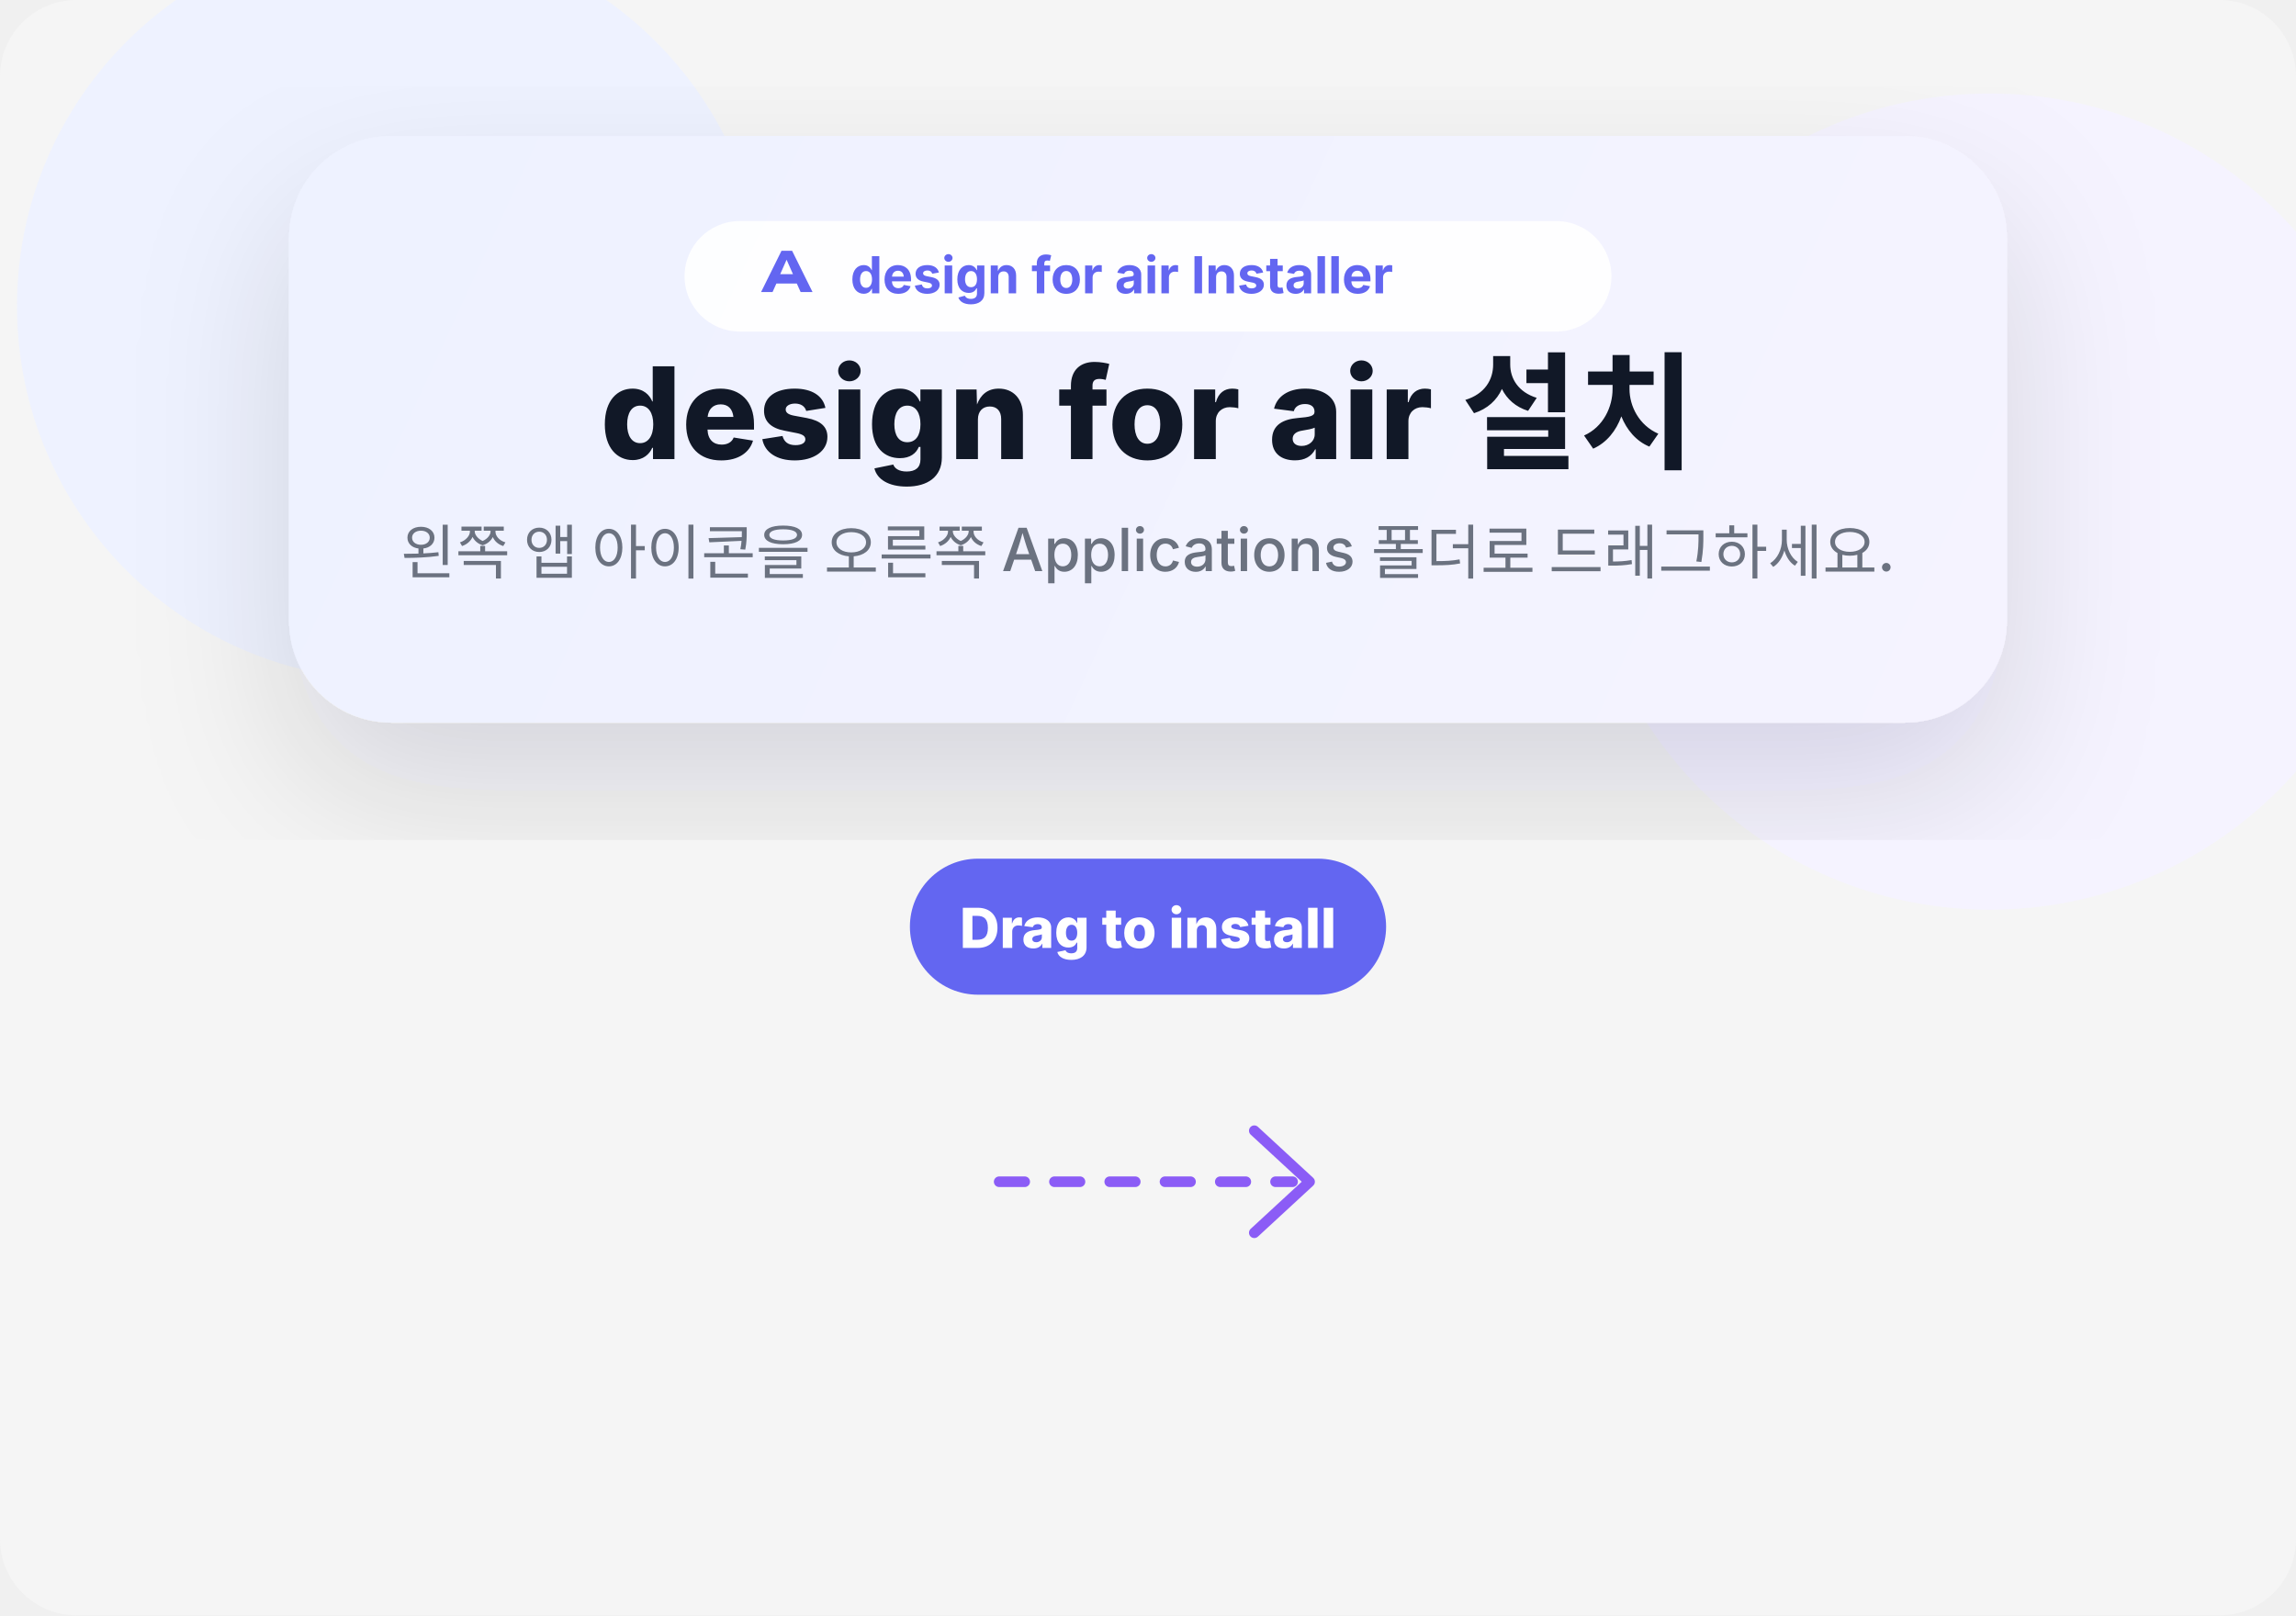
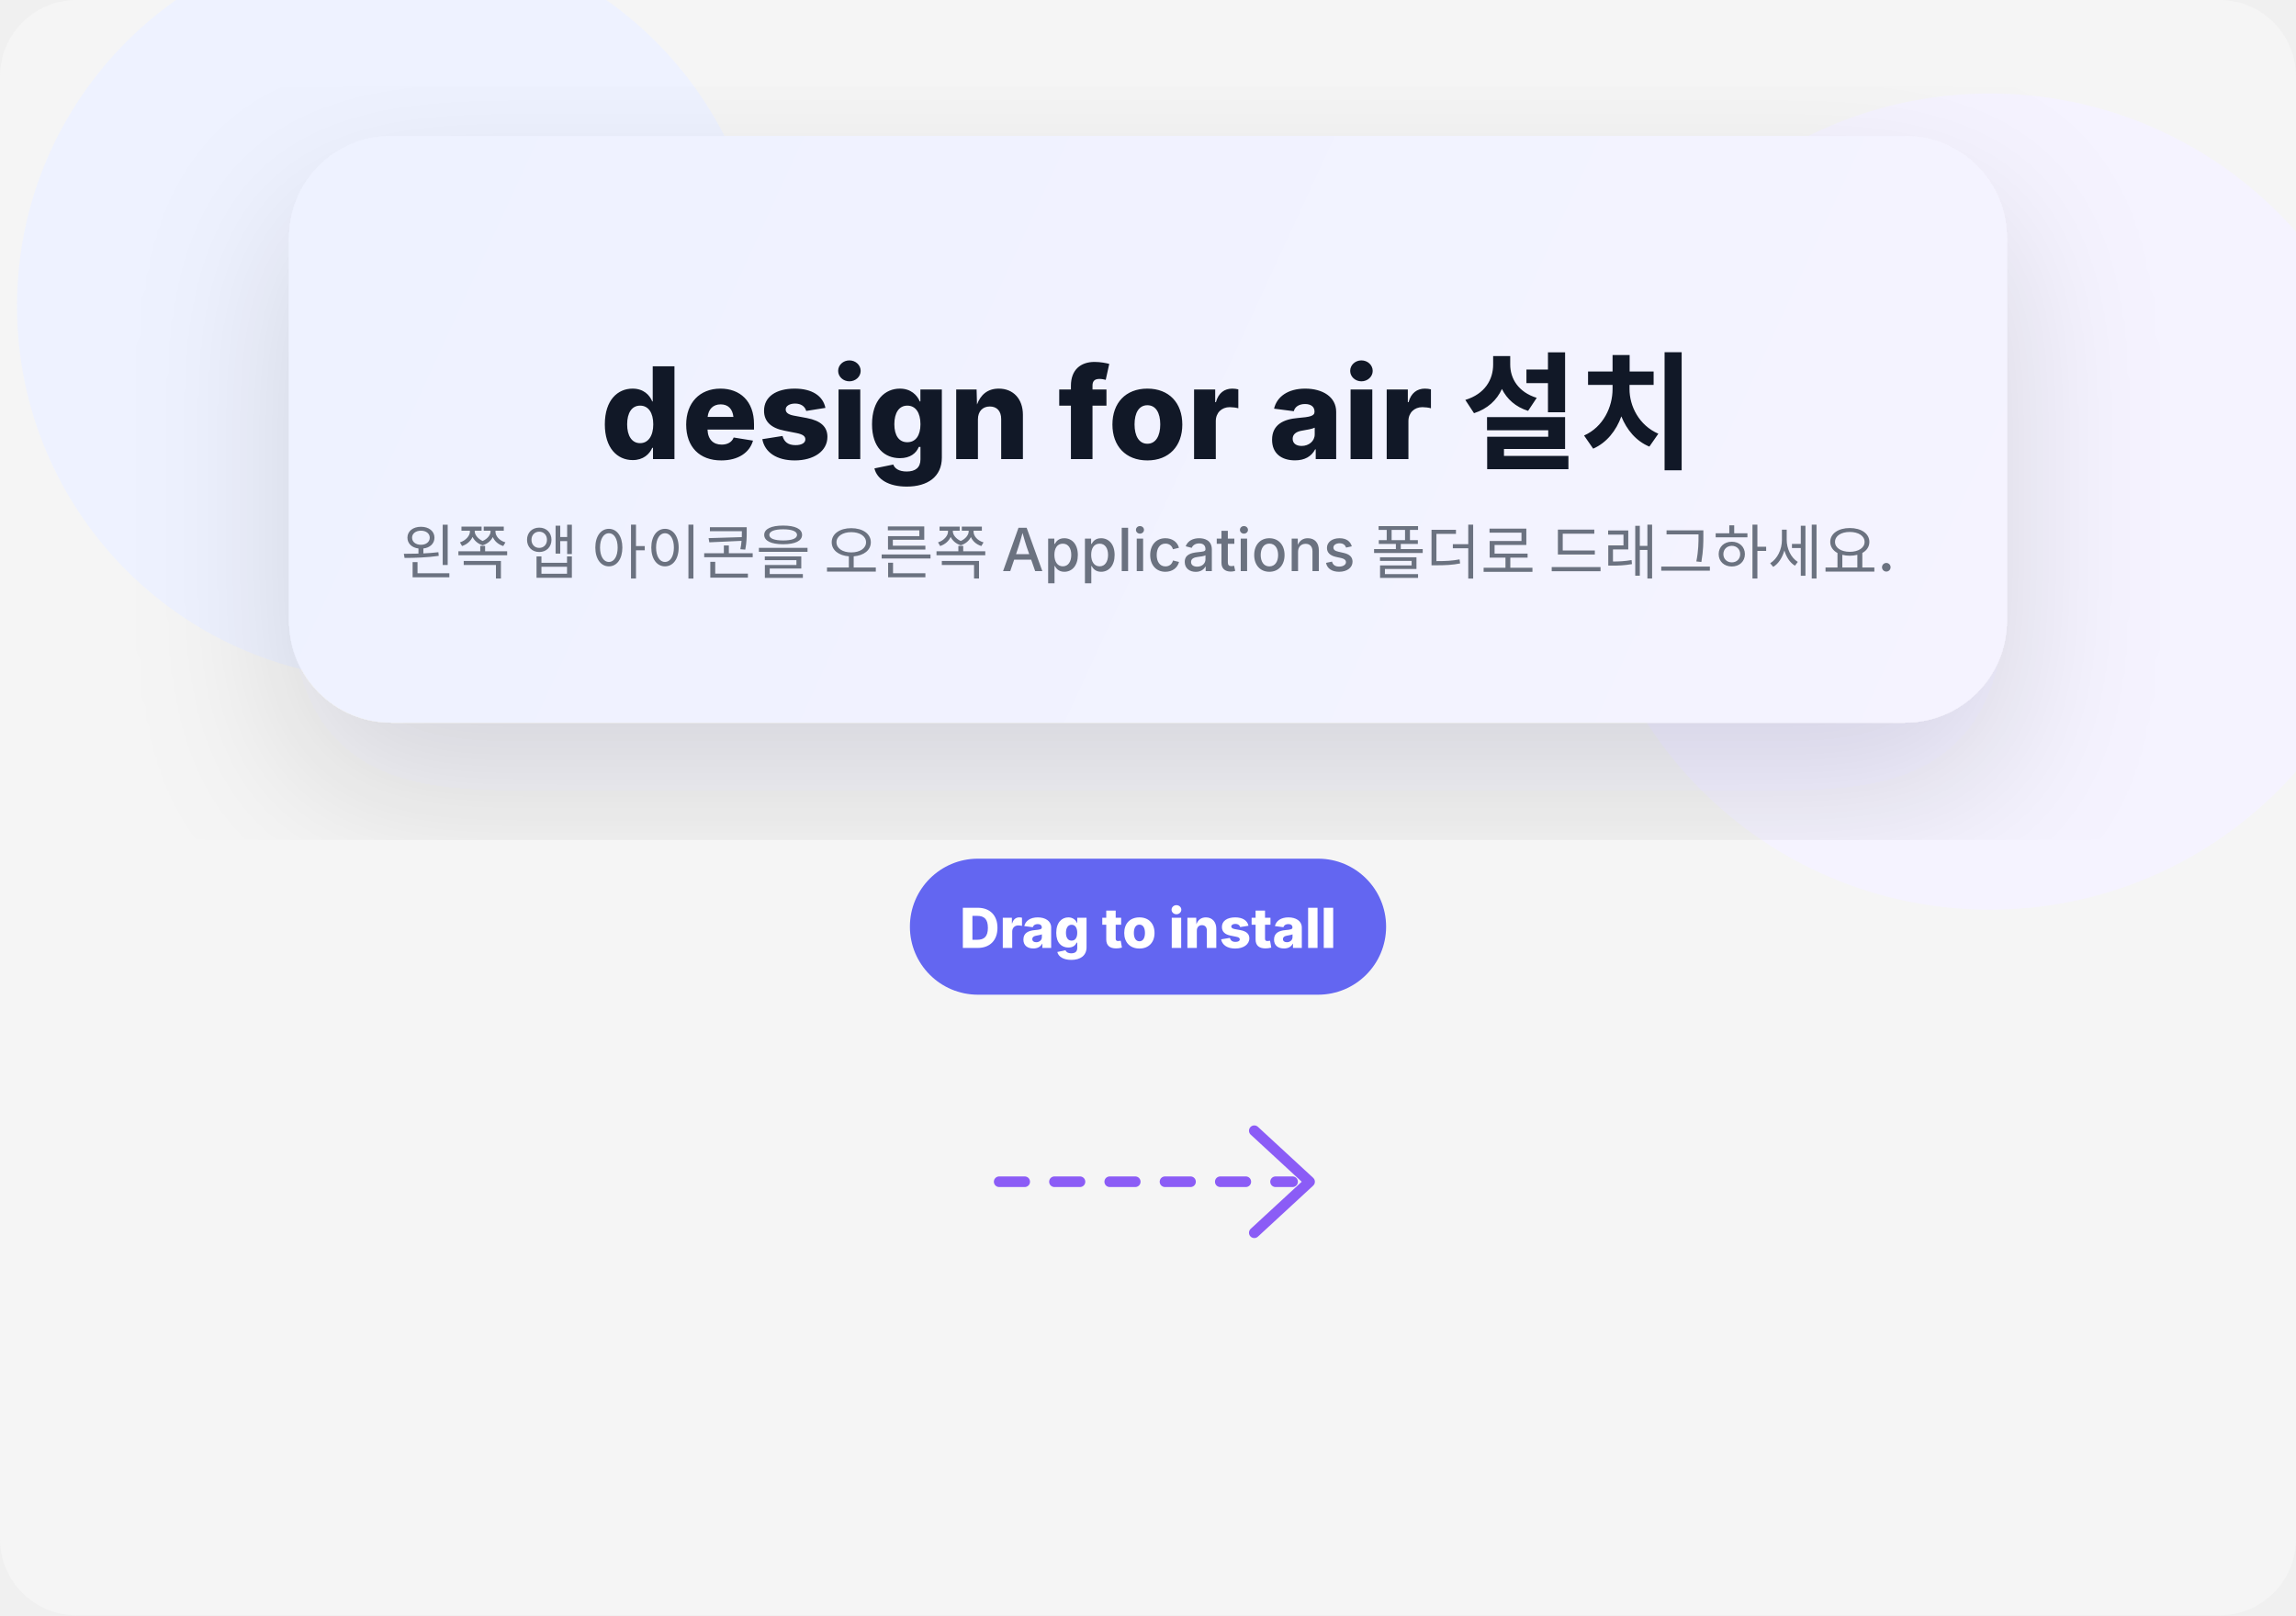
<svg xmlns="http://www.w3.org/2000/svg" width="540" height="380" viewBox="0 0 540 380">
  <defs>
    <linearGradient id="hero" x1="150" y1="18" x2="392" y2="152" gradientUnits="userSpaceOnUse">
      <stop offset="0" stop-color="#6366f1" />
      <stop offset="1" stop-color="#8b5cf6" />
    </linearGradient>
    <linearGradient id="soft" x1="92" y1="40" x2="452" y2="206" gradientUnits="userSpaceOnUse">
      <stop offset="0" stop-color="#eef2ff" />
      <stop offset="1" stop-color="#f5f3ff" />
    </linearGradient>
    <filter id="shadow" x="-20%" y="-20%" width="140%" height="140%">
      <feDropShadow dx="0" dy="16" stdDeviation="18" flood-color="#111827" flood-opacity="0.13" />
    </filter>
  </defs>
  <rect width="540" height="380" rx="18" fill="#f5f5f5" />
  <circle cx="92" cy="72" r="88" fill="#eef2ff" />
  <circle cx="468" cy="118" r="96" fill="#f5f3ff" />
  <rect x="68" y="32" width="404" height="138" rx="24" fill="url(#soft)" filter="url(#shadow)" />
-   <g transform="translate(161 52)">
-     <rect x="0" y="0" width="218" height="26" rx="13" fill="#ffffff" opacity="0.9" />
-     <path d="M18 16.7 22.8 7h2.5l4.8 9.7h-2.8l-.9-2h-4.8l-.9 2h-2.7Zm4.5-4.2h3l-1.5-3.4-1.5 3.4Z" fill="#6366f1" />
-     <text x="39" y="17" font-family="-apple-system, BlinkMacSystemFont, 'Helvetica Neue', sans-serif" font-size="12" font-weight="700" fill="#6366f1">design for air Installer</text>
-   </g>
  <text x="270" y="108" text-anchor="middle" font-family="-apple-system, BlinkMacSystemFont, 'Helvetica Neue', sans-serif" font-size="30" font-weight="800" fill="#111827">design for air 설치</text>
  <text x="270" y="135" text-anchor="middle" font-family="-apple-system, BlinkMacSystemFont, 'Helvetica Neue', sans-serif" font-size="14" font-weight="500" fill="#6b7280">왼쪽 앱 아이콘을 오른쪽 Applications 폴더로 드래그하세요.</text>
  <g transform="translate(214 202)">
    <rect x="0" y="0" width="112" height="32" rx="16" fill="url(#hero)" />
    <text x="56" y="21" text-anchor="middle" font-family="-apple-system, BlinkMacSystemFont, 'Helvetica Neue', sans-serif" font-size="13" font-weight="800" fill="#ffffff">Drag to install</text>
  </g>
  <path d="M235 278h69" fill="none" stroke="#8b5cf6" stroke-width="2.5" stroke-linecap="round" stroke-dasharray="6 7" />
  <path d="M295 266l13 12-13 12" fill="none" stroke="#8b5cf6" stroke-width="2.5" stroke-linecap="round" stroke-linejoin="round" />
</svg>
